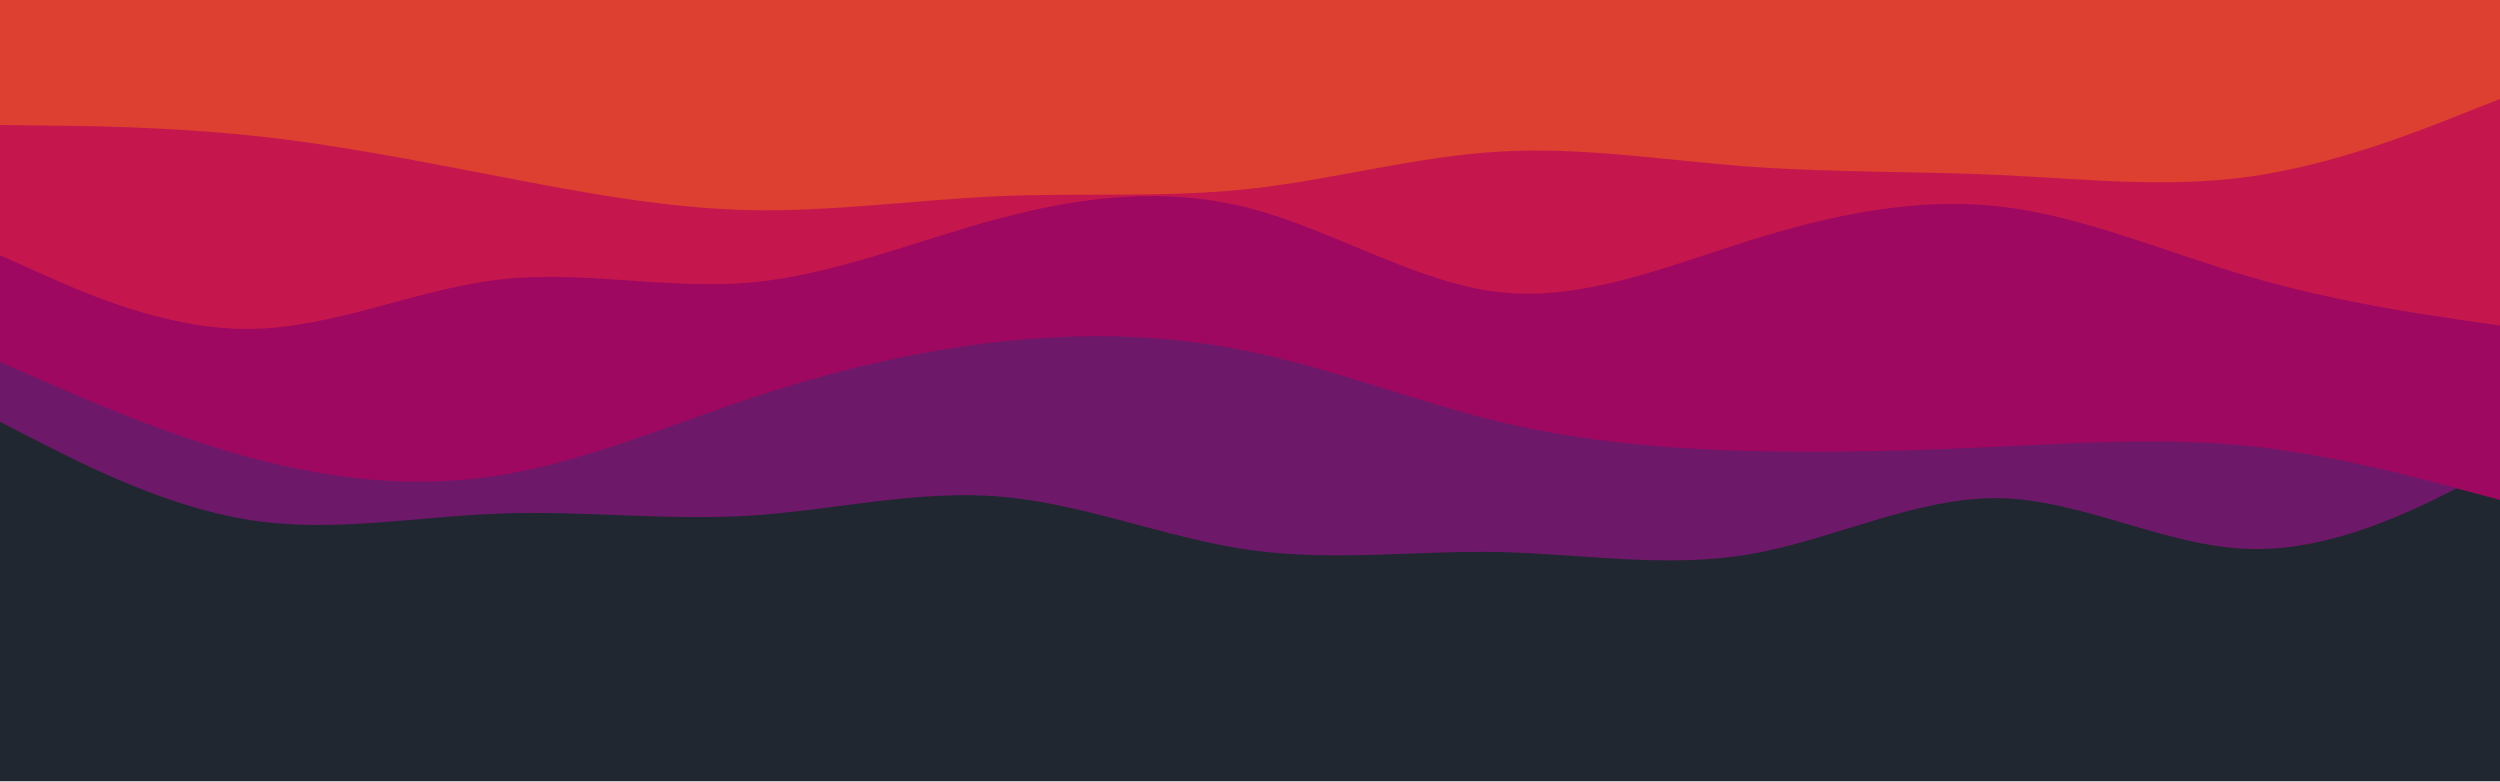
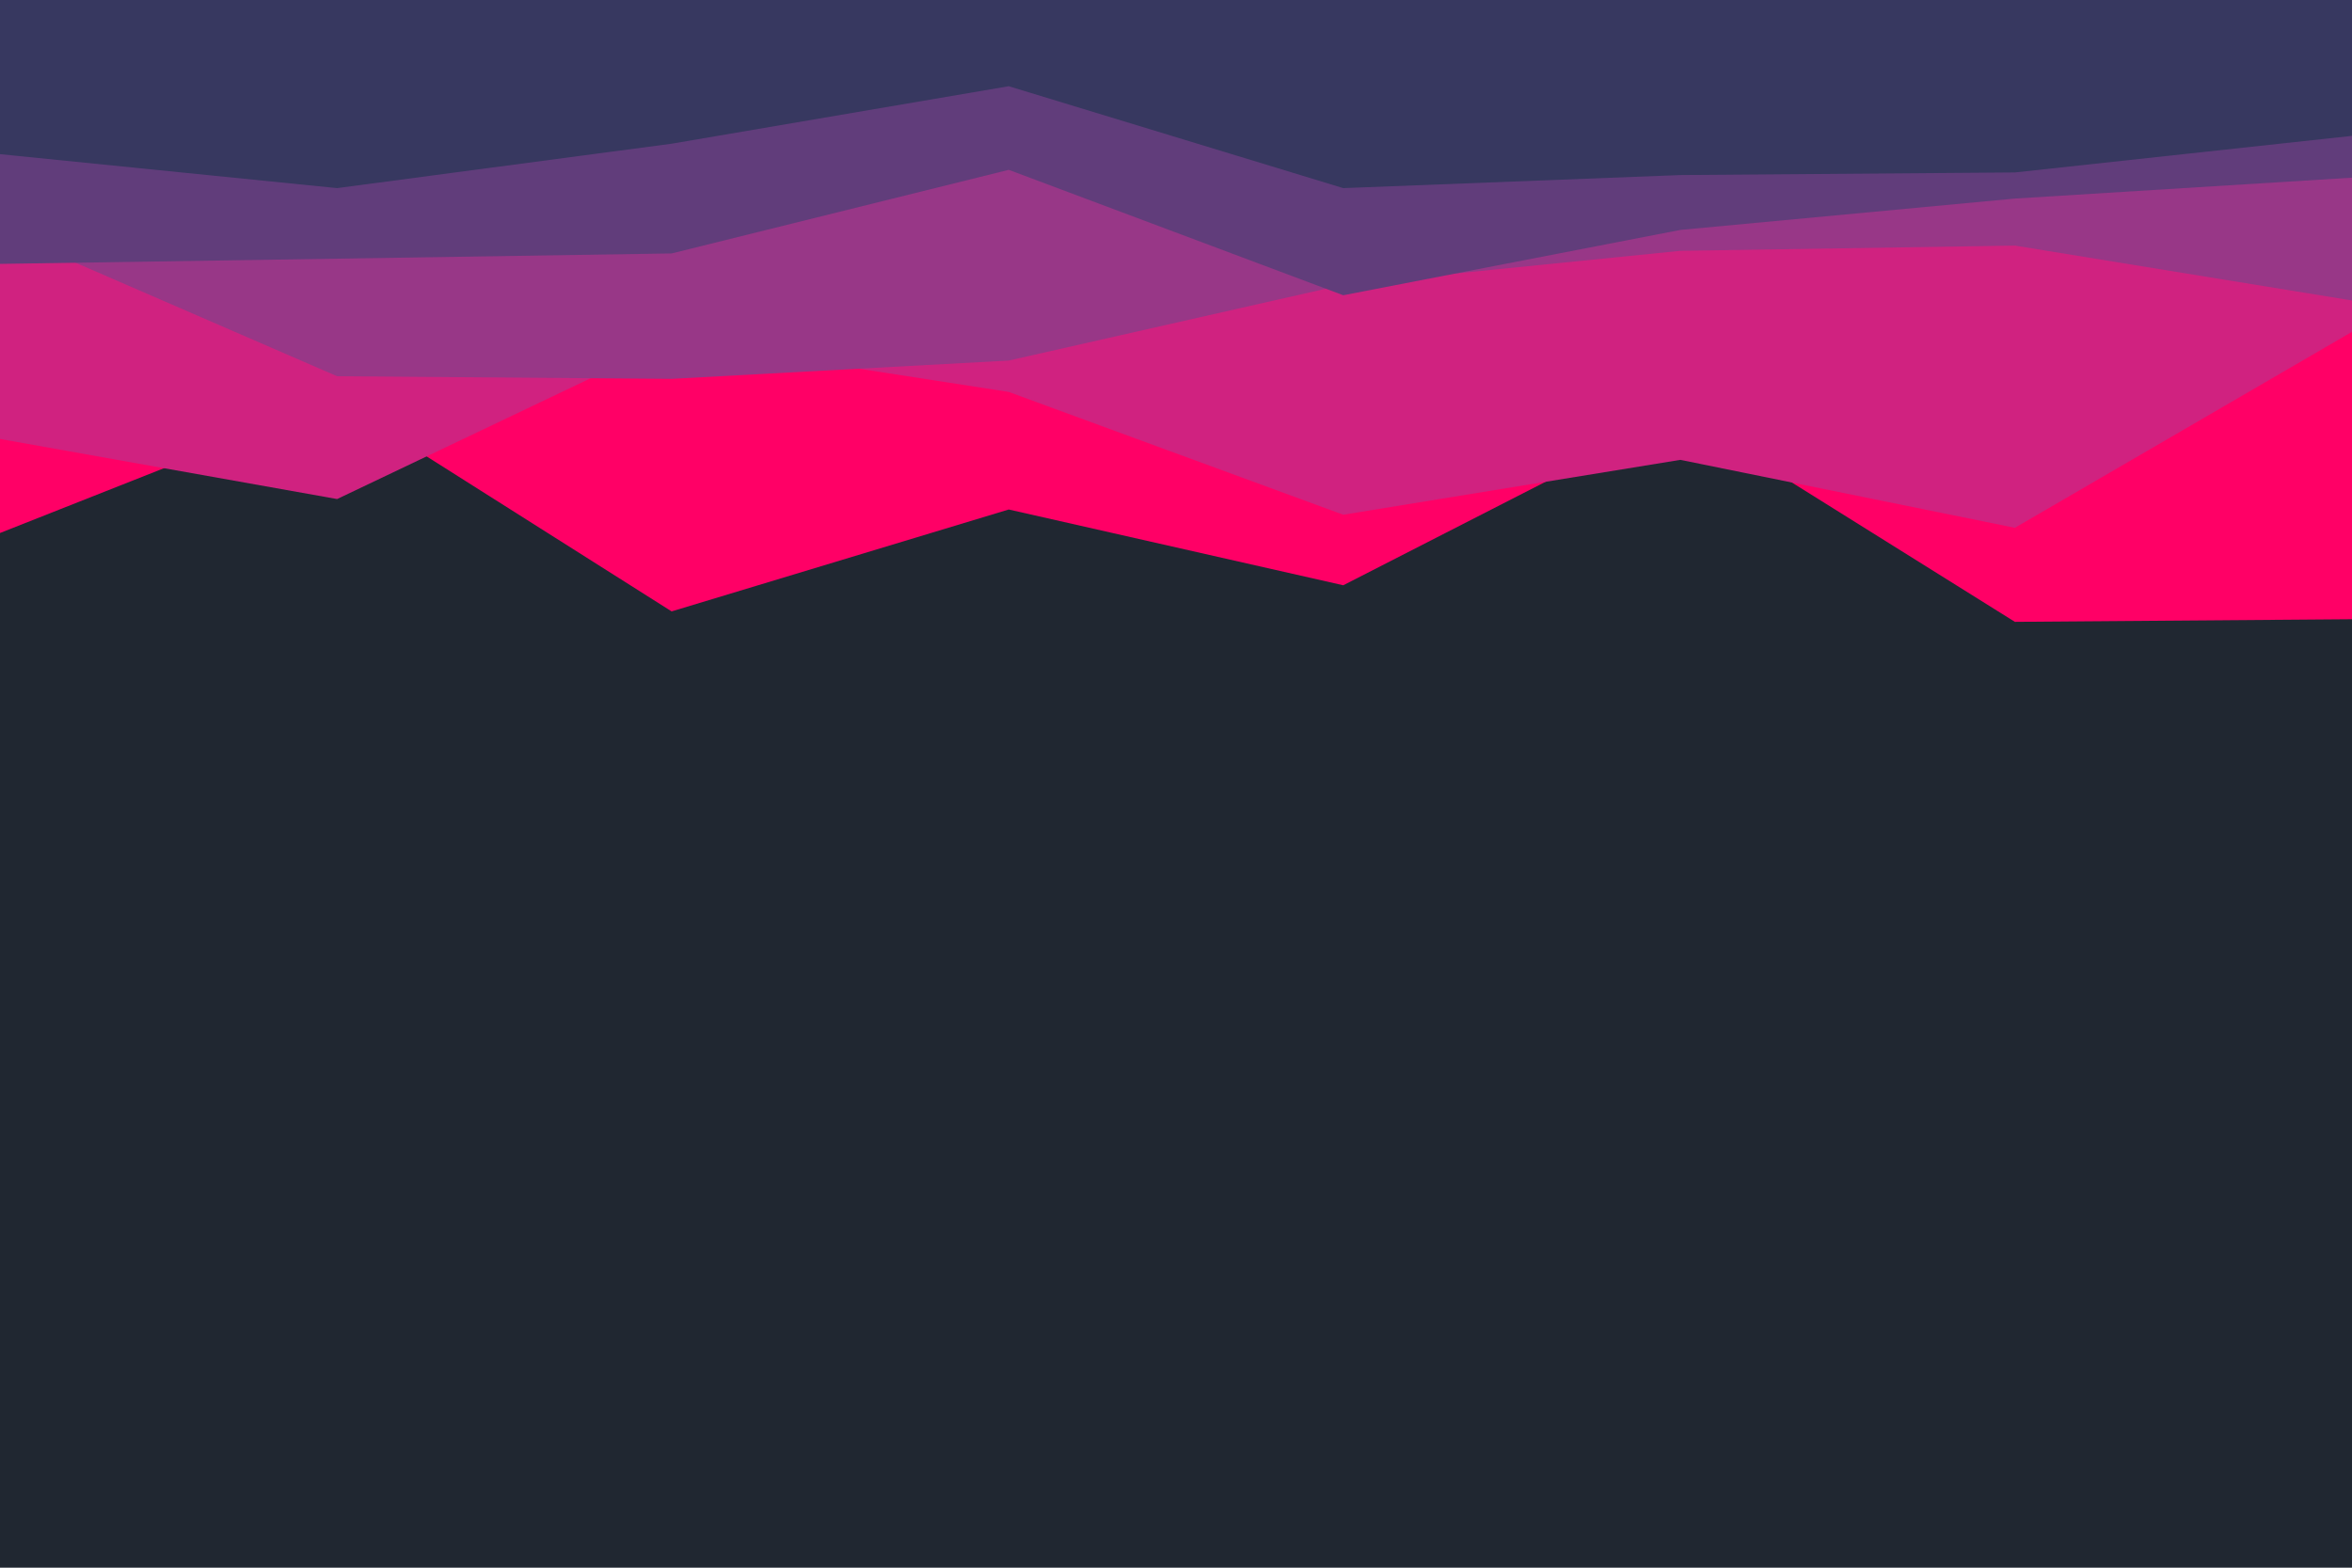
- <svg xmlns="http://www.w3.org/2000/svg" id="visual" viewBox="0 0 960 300" width="960" height="300" version="1.1">
-   <rect x="0" y="0" width="960" height="300" fill="#202731" />
-   <path d="M0 162L16 170.2C32 178.3 64 194.7 96 199.7C128 204.7 160 198.3 192 197.2C224 196 256 200 288 198C320 196 352 188 384 190.7C416 193.3 448 206.7 480 211.2C512 215.7 544 211.3 576 212C608 212.7 640 218.3 672 212.8C704 207.3 736 190.7 768 191.3C800 192 832 210 864 210.8C896 211.7 928 195.3 944 187.2L960 179L960 0L944 0C928 0 896 0 864 0C832 0 800 0 768 0C736 0 704 0 672 0C640 0 608 0 576 0C544 0 512 0 480 0C448 0 416 0 384 0C352 0 320 0 288 0C256 0 224 0 192 0C160 0 128 0 96 0C64 0 32 0 16 0L0 0Z" fill="#6e1869" />
-   <path d="M0 139L16 146C32 153 64 167 96 175.7C128 184.3 160 187.7 192 182.5C224 177.3 256 163.7 288 153C320 142.3 352 134.7 384 131.2C416 127.7 448 128.3 480 135C512 141.7 544 154.3 576 162C608 169.7 640 172.3 672 173.2C704 174 736 173 768 171.5C800 170 832 168 864 171.3C896 174.7 928 183.3 944 187.7L960 192L960 0L944 0C928 0 896 0 864 0C832 0 800 0 768 0C736 0 704 0 672 0C640 0 608 0 576 0C544 0 512 0 480 0C448 0 416 0 384 0C352 0 320 0 288 0C256 0 224 0 192 0C160 0 128 0 96 0C64 0 32 0 16 0L0 0Z" fill="#9e0861" />
-   <path d="M0 98L16 105.2C32 112.3 64 126.7 96 126.3C128 126 160 111 192 107.3C224 103.7 256 111.3 288 108.5C320 105.7 352 92.3 384 83.8C416 75.3 448 71.7 480 80C512 88.3 544 108.7 576 112.2C608 115.7 640 102.3 672 92.3C704 82.3 736 75.7 768 79.3C800 83 832 97 864 106.3C896 115.7 928 120.3 944 122.7L960 125L960 0L944 0C928 0 896 0 864 0C832 0 800 0 768 0C736 0 704 0 672 0C640 0 608 0 576 0C544 0 512 0 480 0C448 0 416 0 384 0C352 0 320 0 288 0C256 0 224 0 192 0C160 0 128 0 96 0C64 0 32 0 16 0L0 0Z" fill="#c5174d" />
-   <path d="M0 48L16 48.2C32 48.3 64 48.7 96 52C128 55.3 160 61.7 192 67.8C224 74 256 80 288 80.7C320 81.3 352 76.7 384 75.3C416 74 448 76 480 72.5C512 69 544 60 576 58.2C608 56.3 640 61.7 672 64C704 66.3 736 65.7 768 67.2C800 68.7 832 72.3 864 67.8C896 63.3 928 50.7 944 44.3L960 38L960 0L944 0C928 0 896 0 864 0C832 0 800 0 768 0C736 0 704 0 672 0C640 0 608 0 576 0C544 0 512 0 480 0C448 0 416 0 384 0C352 0 320 0 288 0C256 0 224 0 192 0C160 0 128 0 96 0C64 0 32 0 16 0L0 0Z" fill="#dd3f31" />
+ <svg xmlns="http://www.w3.org/2000/svg" id="visual" viewBox="0 0 900 600" width="900" height="600" version="1.1">
+   <rect x="0" y="0" width="900" height="600" fill="#202731" />
+   <path d="M0 204L129 153L257 234L386 195L514 224L643 158L771 238L900 237L900 0L771 0L643 0L514 0L386 0L257 0L129 0L0 0Z" fill="#ff0066" />
+   <path d="M0 168L129 191L257 130L386 150L514 197L643 176L771 202L900 127L900 0L771 0L643 0L514 0L386 0L257 0L129 0L0 0Z" fill="#d02280" />
+   <path d="M0 88L129 144L257 145L386 138L514 109L643 96L771 94L900 115L900 0L771 0L643 0L514 0L386 0L257 0L129 0L0 0Z" fill="#983787" />
+   <path d="M0 101L129 99L257 97L386 65L514 113L643 88L771 76L900 68L900 0L771 0L643 0L514 0L386 0L257 0L129 0L0 0Z" fill="#613d7b" />
+   <path d="M0 59L129 72L257 55L386 33L514 72L643 67L771 66L900 52L900 0L771 0L643 0L514 0L386 0L257 0L129 0L0 0Z" fill="#373860" />
</svg>
